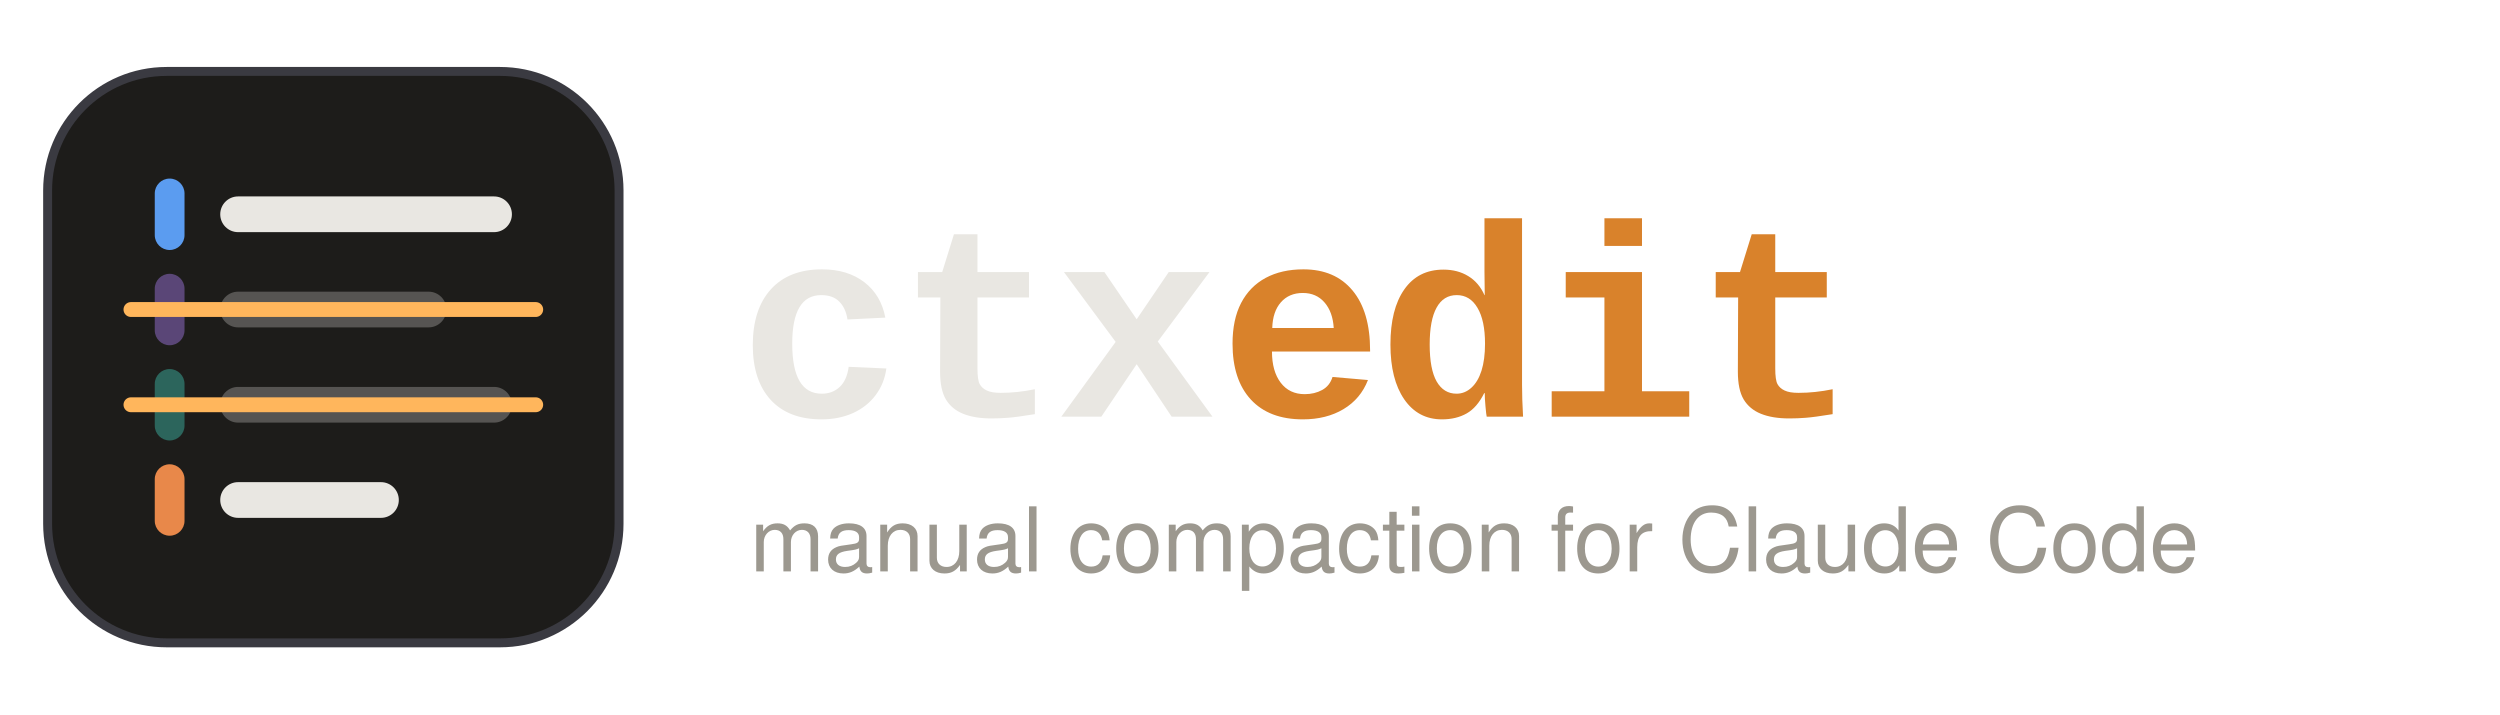
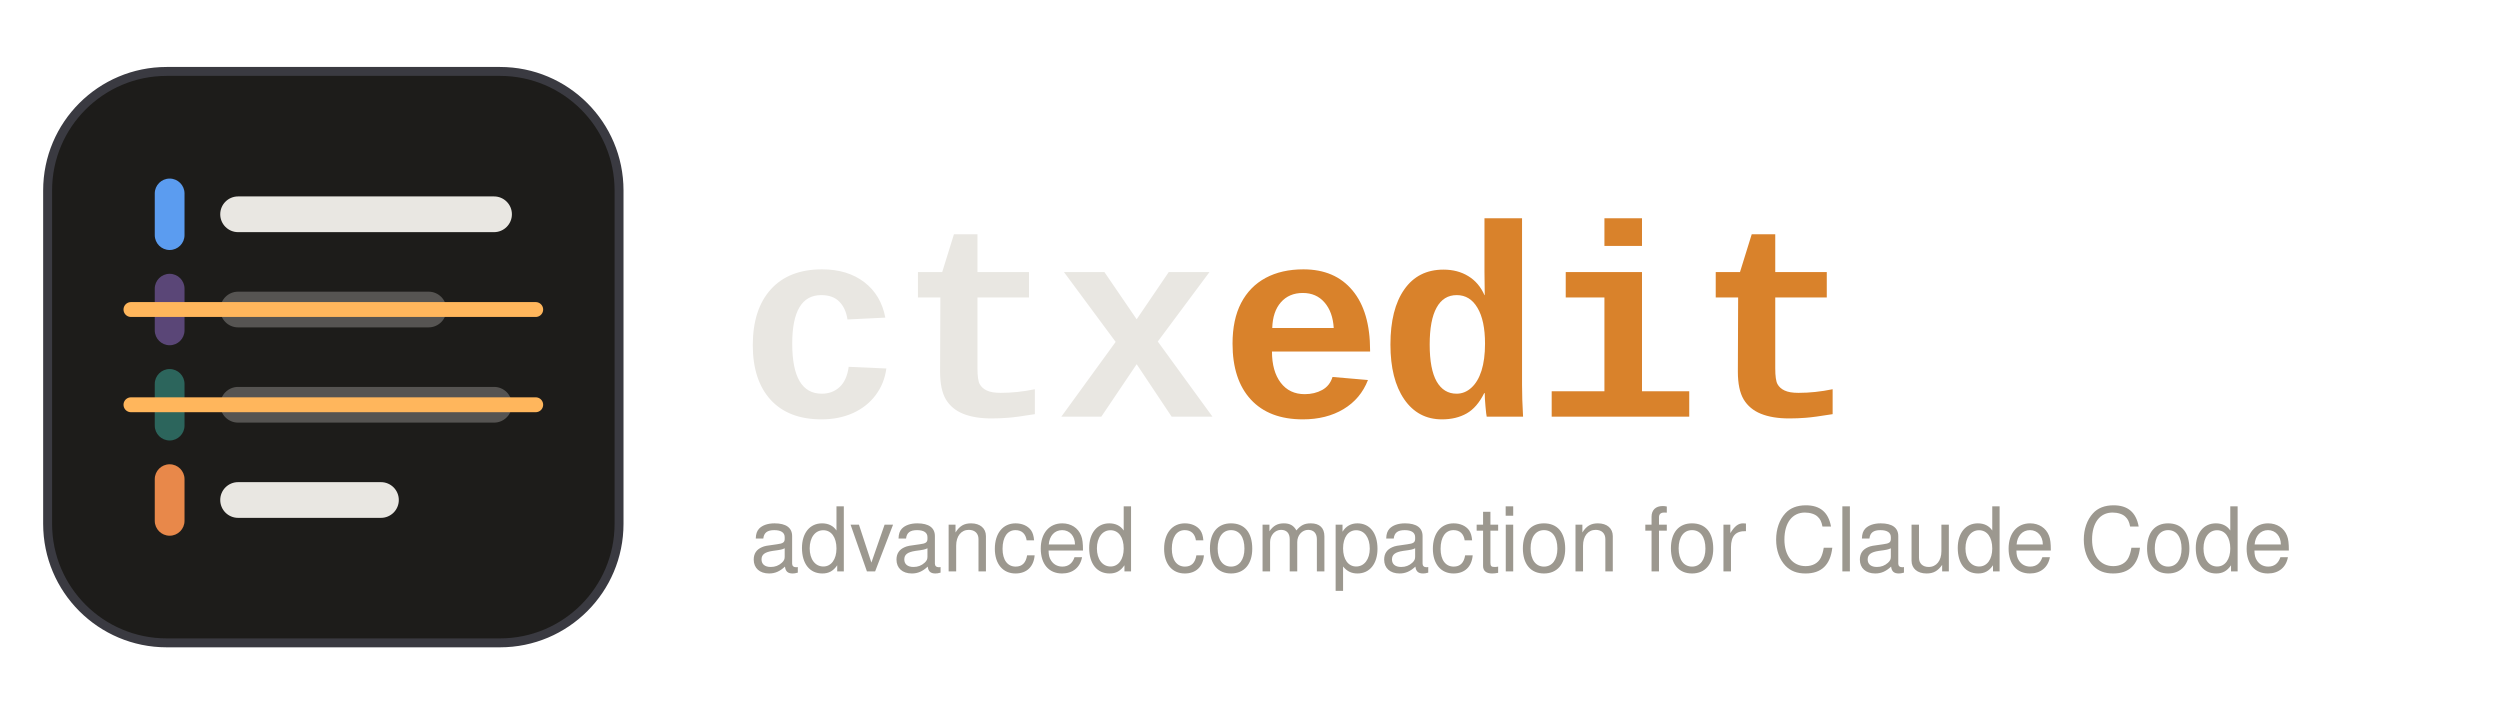
<svg xmlns="http://www.w3.org/2000/svg" viewBox="0 0 420 120" width="420" height="120" role="img" aria-label="ctxedit">
  <rect x="8" y="12" width="96" height="96" rx="20" fill="#1d1c1a" stroke="#3a3a41" stroke-width="1.5" />
  <g>
    <rect x="26" y="30" width="5" height="12" rx="2.5" fill="#5b9cf0" />
    <rect x="37" y="33" width="49" height="6" rx="3" fill="#e9e7e2" />
    <rect x="26" y="46" width="5" height="12" rx="2.5" fill="#a47be8" opacity=".45" />
    <rect x="37" y="49" width="38" height="6" rx="3" fill="#e9e7e2" opacity=".28" />
    <rect x="26" y="62" width="5" height="12" rx="2.5" fill="#3dbfae" opacity=".45" />
    <rect x="37" y="65" width="49" height="6" rx="3" fill="#e9e7e2" opacity=".28" />
    <rect x="26" y="78" width="5" height="12" rx="2.5" fill="#e8884a" />
    <rect x="37" y="81" width="30" height="6" rx="3" fill="#e9e7e2" />
    <path d="M22 52 H90 M22 68 H90" stroke="#ffb65c" stroke-width="2.5" stroke-linecap="round" />
  </g>
  <text x="124" y="70" font-family="ui-monospace, SFMono-Regular, Menlo, Consolas, 'Liberation Mono', monospace" font-size="46" font-weight="700" letter-spacing="-1" fill="#e9e7e2">ctx<tspan fill="#d9822b">edit</tspan>
  </text>
-   <text x="126" y="96" font-family="system-ui, -apple-system, 'Segoe UI', Helvetica, Arial, sans-serif" font-size="15" fill="#9c988f">manual compaction for Claude Code</text>
+   <text x="126" y="96" font-family="system-ui, -apple-system, 'Segoe UI', Helvetica, Arial, sans-serif" font-size="15" fill="#9c988f">advanced compaction for Claude Code</text>
</svg>
